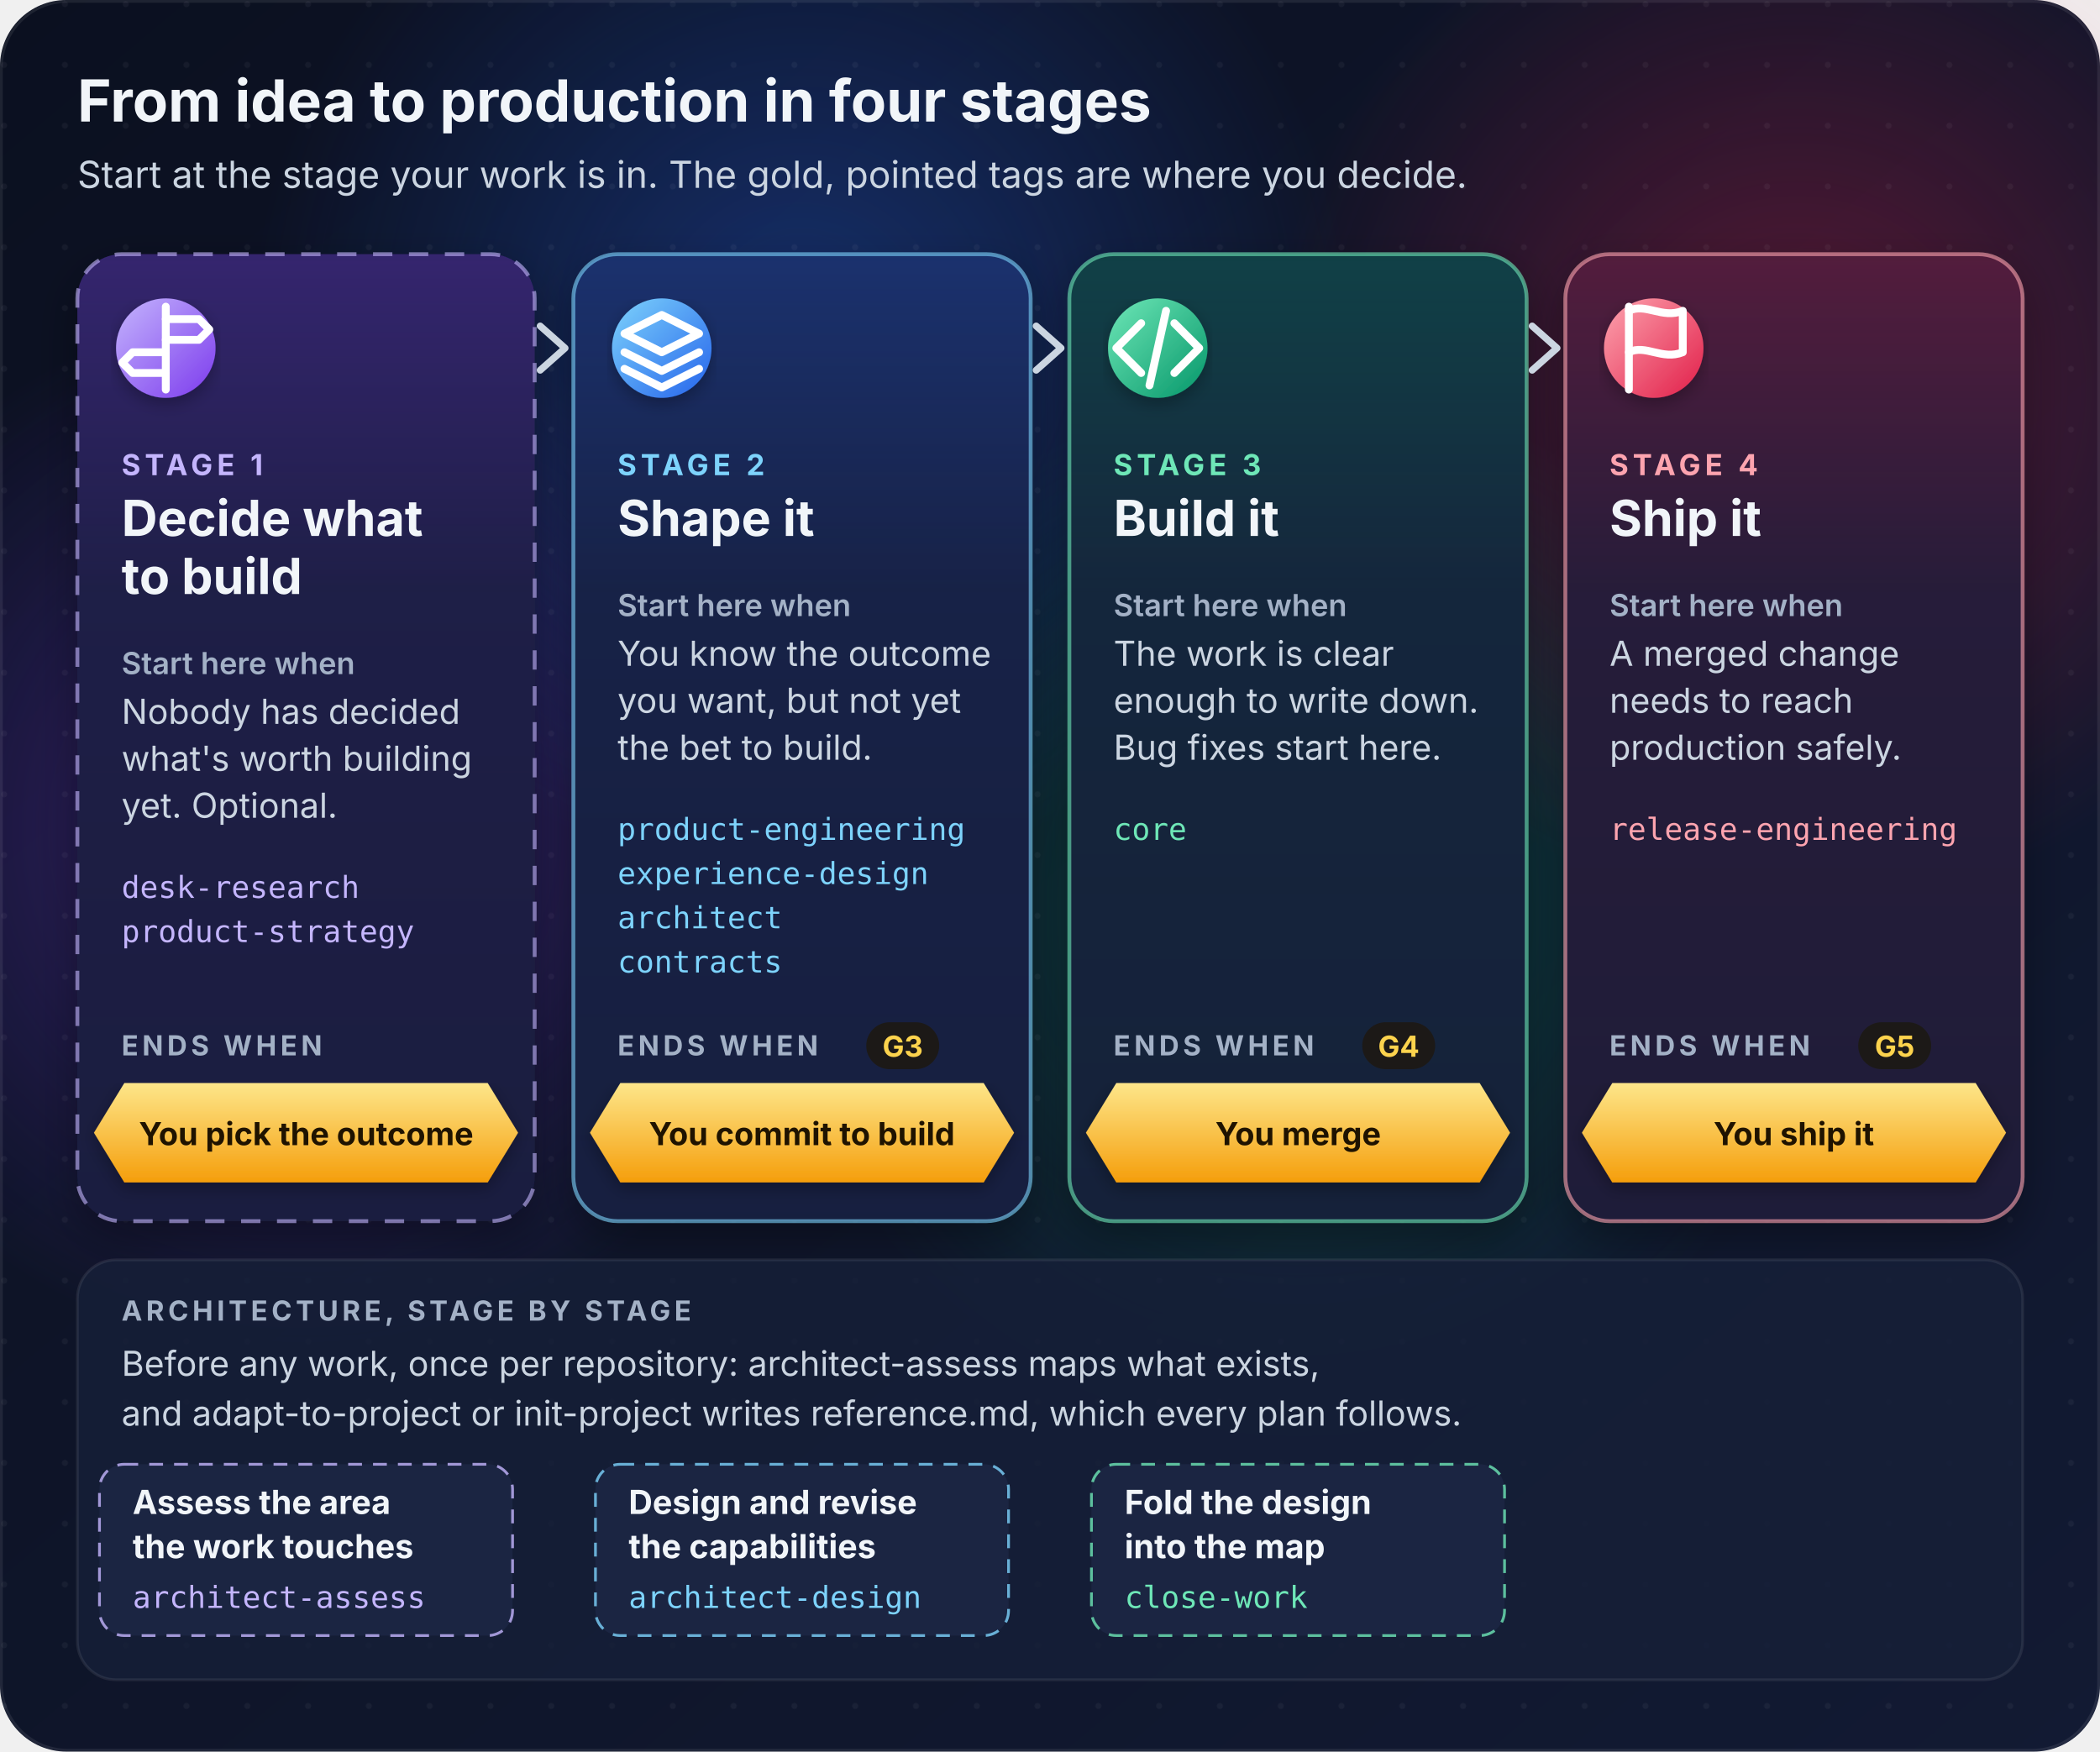
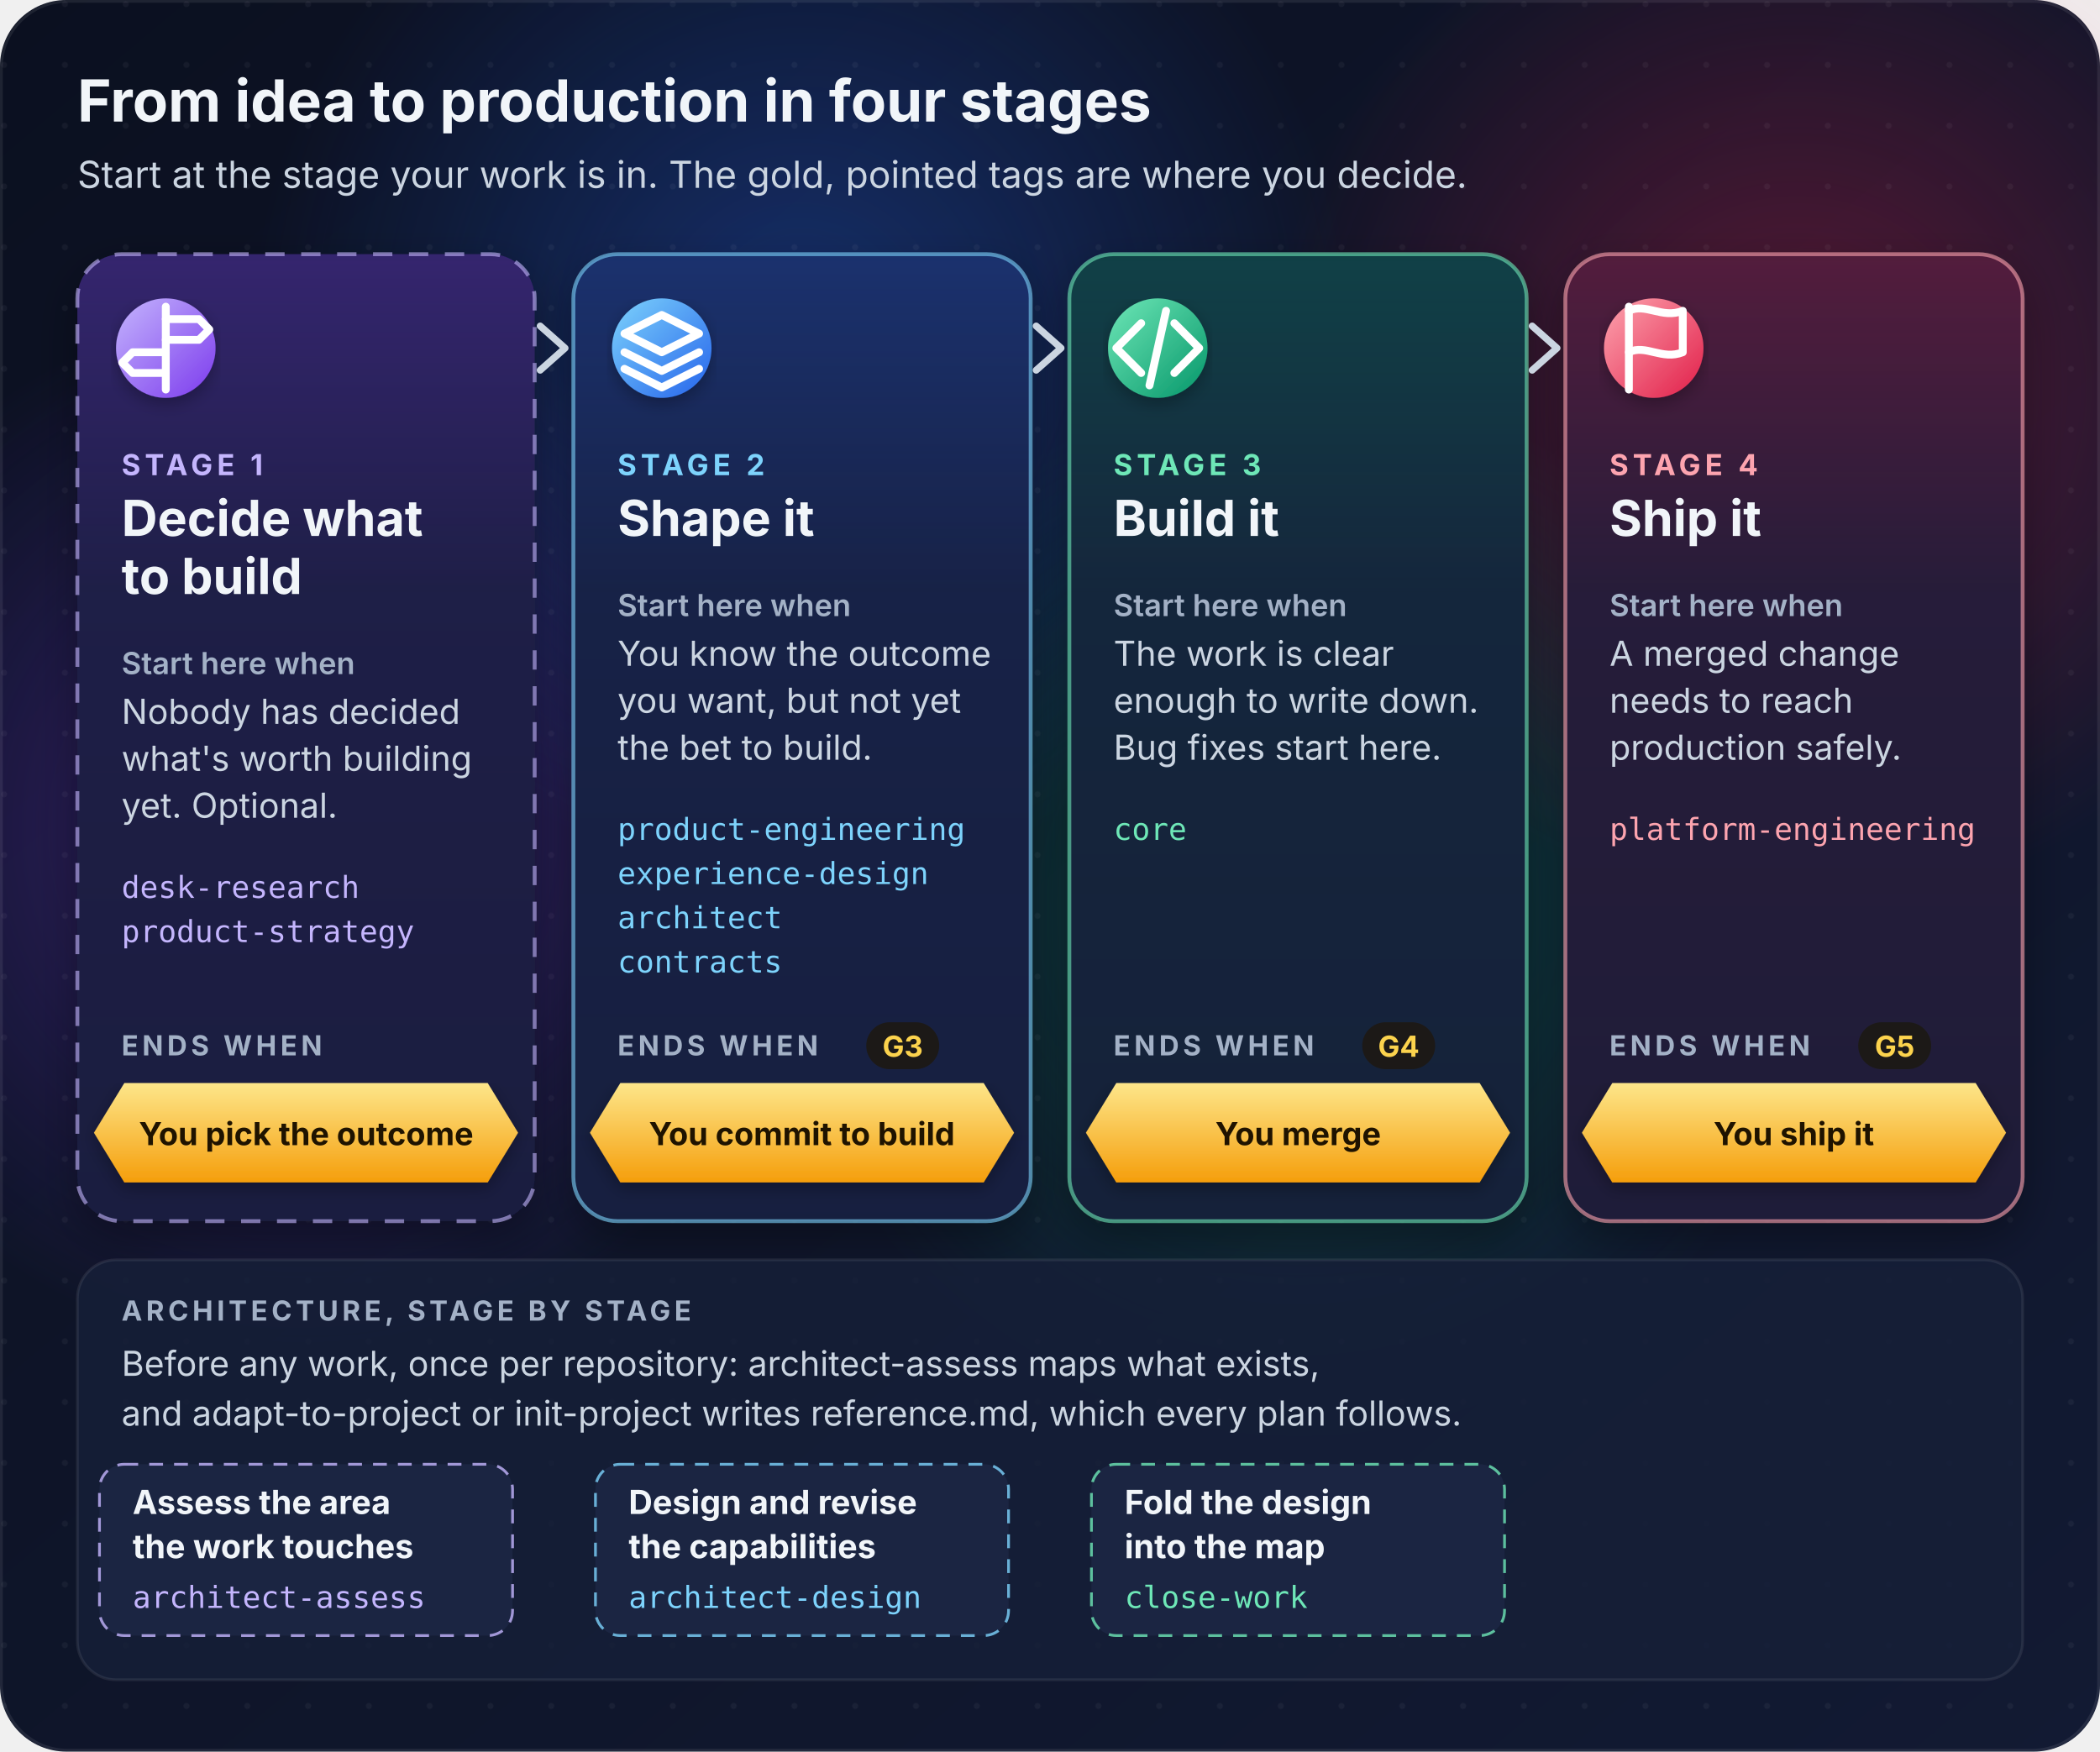
<svg xmlns="http://www.w3.org/2000/svg" viewBox="0 0 760 634" width="760" height="634" role="img" aria-labelledby="ot od">
  <defs>
    <linearGradient id="bg" x1="0" y1="0" x2="1" y2="1">
      <stop offset="0" stop-color="#0b1020" />
      <stop offset="1" stop-color="#121a33" />
    </linearGradient>
    <linearGradient id="gold" x1="0" y1="0" x2="0" y2="1">
      <stop offset="0" stop-color="#fde68a" />
      <stop offset="1" stop-color="#f59e0b" />
    </linearGradient>
    <pattern id="dots" width="22" height="22" patternUnits="userSpaceOnUse">
      <circle cx="1.5" cy="1.5" r="1.1" fill="#ffffff" fill-opacity="0.045" />
    </pattern>
    <filter id="lift" x="-10%" y="-10%" width="120%" height="140%">
      <feDropShadow dx="0" dy="6" stdDeviation="8" flood-color="#000000" flood-opacity="0.35" />
    </filter>
    <filter id="soft" x="-5%" y="-5%" width="110%" height="130%">
      <feDropShadow dx="0" dy="2" stdDeviation="3" flood-color="#000000" flood-opacity="0.3" />
    </filter>
    <marker id="arrow" viewBox="0 0 10 10" refX="8" refY="5" markerWidth="6" markerHeight="6" orient="auto">
      <path d="M0,0 L10,5 L0,10 z" fill="#8494b3" />
    </marker>
    <linearGradient id="g-decide" x1="0" y1="0" x2="1" y2="1">
      <stop offset="0" stop-color="#c4b5fd" />
      <stop offset="1" stop-color="#7c3aed" />
    </linearGradient>
    <linearGradient id="col-decide" x1="0" y1="0" x2="0" y2="1">
      <stop offset="0" stop-color="#7c3aed" stop-opacity="0.30" />
      <stop offset="0.35" stop-color="#7c3aed" stop-opacity="0.08" />
      <stop offset="1" stop-color="#7c3aed" stop-opacity="0.04" />
    </linearGradient>
    <radialGradient id="glow-decide">
      <stop offset="0" stop-color="#7c3aed" stop-opacity="0.35" />
      <stop offset="1" stop-color="#7c3aed" stop-opacity="0" />
    </radialGradient>
    <marker id="arrow-decide" viewBox="0 0 10 10" refX="8" refY="5" markerWidth="6" markerHeight="6" orient="auto">
      <path d="M0,0 L10,5 L0,10 z" fill="#c4b5fd" />
    </marker>
    <linearGradient id="g-shape" x1="0" y1="0" x2="1" y2="1">
      <stop offset="0" stop-color="#7dd3fc" />
      <stop offset="1" stop-color="#2563eb" />
    </linearGradient>
    <linearGradient id="col-shape" x1="0" y1="0" x2="0" y2="1">
      <stop offset="0" stop-color="#2563eb" stop-opacity="0.30" />
      <stop offset="0.35" stop-color="#2563eb" stop-opacity="0.08" />
      <stop offset="1" stop-color="#2563eb" stop-opacity="0.04" />
    </linearGradient>
    <radialGradient id="glow-shape">
      <stop offset="0" stop-color="#2563eb" stop-opacity="0.35" />
      <stop offset="1" stop-color="#2563eb" stop-opacity="0" />
    </radialGradient>
    <marker id="arrow-shape" viewBox="0 0 10 10" refX="8" refY="5" markerWidth="6" markerHeight="6" orient="auto">
      <path d="M0,0 L10,5 L0,10 z" fill="#7dd3fc" />
    </marker>
    <linearGradient id="g-build" x1="0" y1="0" x2="1" y2="1">
      <stop offset="0" stop-color="#6ee7b7" />
      <stop offset="1" stop-color="#059669" />
    </linearGradient>
    <linearGradient id="col-build" x1="0" y1="0" x2="0" y2="1">
      <stop offset="0" stop-color="#059669" stop-opacity="0.30" />
      <stop offset="0.35" stop-color="#059669" stop-opacity="0.08" />
      <stop offset="1" stop-color="#059669" stop-opacity="0.04" />
    </linearGradient>
    <radialGradient id="glow-build">
      <stop offset="0" stop-color="#059669" stop-opacity="0.35" />
      <stop offset="1" stop-color="#059669" stop-opacity="0" />
    </radialGradient>
    <marker id="arrow-build" viewBox="0 0 10 10" refX="8" refY="5" markerWidth="6" markerHeight="6" orient="auto">
      <path d="M0,0 L10,5 L0,10 z" fill="#6ee7b7" />
    </marker>
    <linearGradient id="g-ship" x1="0" y1="0" x2="1" y2="1">
      <stop offset="0" stop-color="#fda4af" />
      <stop offset="1" stop-color="#e11d48" />
    </linearGradient>
    <linearGradient id="col-ship" x1="0" y1="0" x2="0" y2="1">
      <stop offset="0" stop-color="#e11d48" stop-opacity="0.30" />
      <stop offset="0.35" stop-color="#e11d48" stop-opacity="0.08" />
      <stop offset="1" stop-color="#e11d48" stop-opacity="0.04" />
    </linearGradient>
    <radialGradient id="glow-ship">
      <stop offset="0" stop-color="#e11d48" stop-opacity="0.35" />
      <stop offset="1" stop-color="#e11d48" stop-opacity="0" />
    </radialGradient>
    <marker id="arrow-ship" viewBox="0 0 10 10" refX="8" refY="5" markerWidth="6" markerHeight="6" orient="auto">
      <path d="M0,0 L10,5 L0,10 z" fill="#fda4af" />
    </marker>
  </defs>
  <rect width="760" height="634" rx="24" fill="url(#bg)" />
  <circle cx="110" cy="300" r="190" fill="url(#glow-decide)" />
  <circle cx="290" cy="120" r="200" fill="url(#glow-shape)" />
  <circle cx="470" cy="330" r="190" fill="url(#glow-build)" />
  <circle cx="650" cy="140" r="190" fill="url(#glow-ship)" />
  <rect width="760" height="634" rx="24" fill="url(#dots)" />
  <rect x="0.5" y="0.5" width="759" height="633" rx="24" fill="none" stroke="#ffffff" stroke-opacity="0.08" />
  <text x="28.0" y="44.0" font-family="Inter, -apple-system, BlinkMacSystemFont, 'Segoe UI', Roboto, Helvetica, Arial, sans-serif" font-size="21" font-weight="750" fill="#f1f5f9" text-anchor="start">From idea to production in four stages</text>
  <text x="28.0" y="68.0" font-family="Inter, -apple-system, BlinkMacSystemFont, 'Segoe UI', Roboto, Helvetica, Arial, sans-serif" font-size="13.5" font-weight="400" fill="#cbd5e1" text-anchor="start">Start at the stage your work is in. The gold, pointed tags are where you decide.</text>
  <rect x="28.0" y="92" width="165.5" height="350" rx="16" fill="#161f38" filter="url(#lift)" />
  <rect x="28.0" y="92" width="165.5" height="350" rx="16" fill="url(#col-decide)" stroke="#c4b5fd" stroke-opacity="0.6" stroke-width="1.4" stroke-dasharray="7 6" />
  <circle cx="60.0" cy="126" r="18" fill="url(#g-decide)" filter="url(#soft)" />
  <g transform="translate(60.0,126) scale(1.500)" fill="none" stroke="#ffffff" stroke-width="1.9" stroke-linecap="round" stroke-linejoin="round">
    <path d="M0,10 L0,-10" />
    <path d="M0,-7 L8,-7 L10.5,-4.5 L8,-2 L0,-2" />
    <path d="M0,1 L-8,1 L-10.5,3.5 L-8,6 L0,6" />
  </g>
  <text x="44.0" y="172.0" font-family="Inter, -apple-system, BlinkMacSystemFont, 'Segoe UI', Roboto, Helvetica, Arial, sans-serif" font-size="10.5" font-weight="700" fill="#c4b5fd" text-anchor="start" letter-spacing="1.6">STAGE 1</text>
  <text x="44.0" y="194.0" font-family="Inter, -apple-system, BlinkMacSystemFont, 'Segoe UI', Roboto, Helvetica, Arial, sans-serif" font-size="18" font-weight="750" fill="#f1f5f9" text-anchor="start">Decide what</text>
  <text x="44.0" y="215.0" font-family="Inter, -apple-system, BlinkMacSystemFont, 'Segoe UI', Roboto, Helvetica, Arial, sans-serif" font-size="18" font-weight="750" fill="#f1f5f9" text-anchor="start">to build</text>
  <text x="44.0" y="244.0" font-family="Inter, -apple-system, BlinkMacSystemFont, 'Segoe UI', Roboto, Helvetica, Arial, sans-serif" font-size="11" font-weight="600" fill="#a3b1c6" text-anchor="start">Start here when</text>
  <text x="44.0" y="262.0" font-family="Inter, -apple-system, BlinkMacSystemFont, 'Segoe UI', Roboto, Helvetica, Arial, sans-serif" font-size="12.5" font-weight="400" fill="#cbd5e1" text-anchor="start">Nobody has decided</text>
  <text x="44.0" y="279.0" font-family="Inter, -apple-system, BlinkMacSystemFont, 'Segoe UI', Roboto, Helvetica, Arial, sans-serif" font-size="12.5" font-weight="400" fill="#cbd5e1" text-anchor="start">what's worth building</text>
  <text x="44.0" y="296.0" font-family="Inter, -apple-system, BlinkMacSystemFont, 'Segoe UI', Roboto, Helvetica, Arial, sans-serif" font-size="12.5" font-weight="400" fill="#cbd5e1" text-anchor="start">yet. Optional.</text>
  <text x="44.0" y="325.0" font-family="'JetBrains Mono', ui-monospace, SFMono-Regular, Menlo, Consolas, monospace" font-size="11" font-weight="400" fill="#c4b5fd" text-anchor="start">desk-research</text>
  <text x="44.0" y="341.0" font-family="'JetBrains Mono', ui-monospace, SFMono-Regular, Menlo, Consolas, monospace" font-size="11" font-weight="400" fill="#c4b5fd" text-anchor="start">product-strategy</text>
  <text x="44.0" y="382.0" font-family="Inter, -apple-system, BlinkMacSystemFont, 'Segoe UI', Roboto, Helvetica, Arial, sans-serif" font-size="10" font-weight="700" fill="#a3b1c6" text-anchor="start" letter-spacing="1.4">ENDS WHEN</text>
  <polygon points="34.0,410.0 45.0,392 176.5,392 187.5,410.0 176.5,428 45.0,428" fill="url(#gold)" filter="url(#soft)" />
  <text x="110.8" y="414.5" font-family="Inter, -apple-system, BlinkMacSystemFont, 'Segoe UI', Roboto, Helvetica, Arial, sans-serif" font-size="11.5" font-weight="700" fill="#1f1300" text-anchor="middle">You pick the outcome</text>
  <rect x="207.5" y="92" width="165.5" height="350" rx="16" fill="#161f38" filter="url(#lift)" />
  <rect x="207.5" y="92" width="165.5" height="350" rx="16" fill="url(#col-shape)" stroke="#7dd3fc" stroke-opacity="0.6" stroke-width="1.4" />
  <circle cx="239.5" cy="126" r="18" fill="url(#g-shape)" filter="url(#soft)" />
  <g transform="translate(239.5,126) scale(1.500)" fill="none" stroke="#ffffff" stroke-width="1.9" stroke-linecap="round" stroke-linejoin="round">
    <path d="M0,-8 L9,-3.5 L0,1 L-9,-3.5 Z" />
    <path d="M-9,1 L0,5.5 L9,1" />
    <path d="M-9,5 L0,9.5 L9,5" />
  </g>
  <text x="223.5" y="172.0" font-family="Inter, -apple-system, BlinkMacSystemFont, 'Segoe UI', Roboto, Helvetica, Arial, sans-serif" font-size="10.5" font-weight="700" fill="#7dd3fc" text-anchor="start" letter-spacing="1.6">STAGE 2</text>
  <text x="223.5" y="194.0" font-family="Inter, -apple-system, BlinkMacSystemFont, 'Segoe UI', Roboto, Helvetica, Arial, sans-serif" font-size="18" font-weight="750" fill="#f1f5f9" text-anchor="start">Shape it</text>
  <text x="223.5" y="223.0" font-family="Inter, -apple-system, BlinkMacSystemFont, 'Segoe UI', Roboto, Helvetica, Arial, sans-serif" font-size="11" font-weight="600" fill="#a3b1c6" text-anchor="start">Start here when</text>
  <text x="223.5" y="241.0" font-family="Inter, -apple-system, BlinkMacSystemFont, 'Segoe UI', Roboto, Helvetica, Arial, sans-serif" font-size="12.5" font-weight="400" fill="#cbd5e1" text-anchor="start">You know the outcome</text>
  <text x="223.5" y="258.0" font-family="Inter, -apple-system, BlinkMacSystemFont, 'Segoe UI', Roboto, Helvetica, Arial, sans-serif" font-size="12.5" font-weight="400" fill="#cbd5e1" text-anchor="start">you want, but not yet</text>
  <text x="223.5" y="275.0" font-family="Inter, -apple-system, BlinkMacSystemFont, 'Segoe UI', Roboto, Helvetica, Arial, sans-serif" font-size="12.5" font-weight="400" fill="#cbd5e1" text-anchor="start">the bet to build.</text>
  <text x="223.5" y="304.0" font-family="'JetBrains Mono', ui-monospace, SFMono-Regular, Menlo, Consolas, monospace" font-size="11" font-weight="400" fill="#7dd3fc" text-anchor="start">product-engineering</text>
  <text x="223.5" y="320.0" font-family="'JetBrains Mono', ui-monospace, SFMono-Regular, Menlo, Consolas, monospace" font-size="11" font-weight="400" fill="#7dd3fc" text-anchor="start">experience-design</text>
  <text x="223.5" y="336.0" font-family="'JetBrains Mono', ui-monospace, SFMono-Regular, Menlo, Consolas, monospace" font-size="11" font-weight="400" fill="#7dd3fc" text-anchor="start">architect</text>
  <text x="223.5" y="352.0" font-family="'JetBrains Mono', ui-monospace, SFMono-Regular, Menlo, Consolas, monospace" font-size="11" font-weight="400" fill="#7dd3fc" text-anchor="start">contracts</text>
  <text x="223.5" y="382.0" font-family="Inter, -apple-system, BlinkMacSystemFont, 'Segoe UI', Roboto, Helvetica, Arial, sans-serif" font-size="10" font-weight="700" fill="#a3b1c6" text-anchor="start" letter-spacing="1.4">ENDS WHEN</text>
  <rect x="313.5" y="370.0" width="26.4" height="17" rx="8.5" fill="#1c1917" />
  <text x="326.7" y="382.5" font-family="Inter, -apple-system, BlinkMacSystemFont, 'Segoe UI', Roboto, Helvetica, Arial, sans-serif" font-size="10.5" font-weight="700" fill="#fcd34d" text-anchor="middle">G3</text>
  <polygon points="213.5,410.0 224.5,392 356.0,392 367.0,410.0 356.0,428 224.5,428" fill="url(#gold)" filter="url(#soft)" />
  <text x="290.2" y="414.5" font-family="Inter, -apple-system, BlinkMacSystemFont, 'Segoe UI', Roboto, Helvetica, Arial, sans-serif" font-size="11.5" font-weight="700" fill="#1f1300" text-anchor="middle">You commit to build</text>
  <rect x="387.0" y="92" width="165.5" height="350" rx="16" fill="#161f38" filter="url(#lift)" />
  <rect x="387.0" y="92" width="165.5" height="350" rx="16" fill="url(#col-build)" stroke="#6ee7b7" stroke-opacity="0.6" stroke-width="1.4" />
  <circle cx="419.0" cy="126" r="18" fill="url(#g-build)" filter="url(#soft)" />
  <g transform="translate(419.0,126) scale(1.500)" fill="none" stroke="#ffffff" stroke-width="1.9" stroke-linecap="round" stroke-linejoin="round">
    <path d="M-4,-6 L-10,0 L-4,6" />
    <path d="M4,-6 L10,0 L4,6" />
    <path d="M2,-9 L-2,9" />
  </g>
  <text x="403.0" y="172.0" font-family="Inter, -apple-system, BlinkMacSystemFont, 'Segoe UI', Roboto, Helvetica, Arial, sans-serif" font-size="10.5" font-weight="700" fill="#6ee7b7" text-anchor="start" letter-spacing="1.6">STAGE 3</text>
  <text x="403.0" y="194.0" font-family="Inter, -apple-system, BlinkMacSystemFont, 'Segoe UI', Roboto, Helvetica, Arial, sans-serif" font-size="18" font-weight="750" fill="#f1f5f9" text-anchor="start">Build it</text>
  <text x="403.0" y="223.0" font-family="Inter, -apple-system, BlinkMacSystemFont, 'Segoe UI', Roboto, Helvetica, Arial, sans-serif" font-size="11" font-weight="600" fill="#a3b1c6" text-anchor="start">Start here when</text>
  <text x="403.0" y="241.0" font-family="Inter, -apple-system, BlinkMacSystemFont, 'Segoe UI', Roboto, Helvetica, Arial, sans-serif" font-size="12.5" font-weight="400" fill="#cbd5e1" text-anchor="start">The work is clear</text>
  <text x="403.0" y="258.0" font-family="Inter, -apple-system, BlinkMacSystemFont, 'Segoe UI', Roboto, Helvetica, Arial, sans-serif" font-size="12.5" font-weight="400" fill="#cbd5e1" text-anchor="start">enough to write down.</text>
  <text x="403.0" y="275.0" font-family="Inter, -apple-system, BlinkMacSystemFont, 'Segoe UI', Roboto, Helvetica, Arial, sans-serif" font-size="12.5" font-weight="400" fill="#cbd5e1" text-anchor="start">Bug fixes start here.</text>
  <text x="403.0" y="304.0" font-family="'JetBrains Mono', ui-monospace, SFMono-Regular, Menlo, Consolas, monospace" font-size="11" font-weight="400" fill="#6ee7b7" text-anchor="start">core</text>
  <text x="403.0" y="382.0" font-family="Inter, -apple-system, BlinkMacSystemFont, 'Segoe UI', Roboto, Helvetica, Arial, sans-serif" font-size="10" font-weight="700" fill="#a3b1c6" text-anchor="start" letter-spacing="1.4">ENDS WHEN</text>
  <rect x="493.0" y="370.0" width="26.4" height="17" rx="8.5" fill="#1c1917" />
  <text x="506.2" y="382.5" font-family="Inter, -apple-system, BlinkMacSystemFont, 'Segoe UI', Roboto, Helvetica, Arial, sans-serif" font-size="10.5" font-weight="700" fill="#fcd34d" text-anchor="middle">G4</text>
  <polygon points="393.0,410.0 404.0,392 535.5,392 546.5,410.0 535.5,428 404.0,428" fill="url(#gold)" filter="url(#soft)" />
  <text x="469.8" y="414.5" font-family="Inter, -apple-system, BlinkMacSystemFont, 'Segoe UI', Roboto, Helvetica, Arial, sans-serif" font-size="11.5" font-weight="700" fill="#1f1300" text-anchor="middle">You merge</text>
  <rect x="566.5" y="92" width="165.5" height="350" rx="16" fill="#161f38" filter="url(#lift)" />
  <rect x="566.5" y="92" width="165.5" height="350" rx="16" fill="url(#col-ship)" stroke="#fda4af" stroke-opacity="0.6" stroke-width="1.4" />
  <circle cx="598.5" cy="126" r="18" fill="url(#g-ship)" filter="url(#soft)" />
  <g transform="translate(598.5,126) scale(1.500)" fill="none" stroke="#ffffff" stroke-width="1.9" stroke-linecap="round" stroke-linejoin="round">
    <path d="M-6,10 L-6,-10" />
    <path d="M-6,-9 C-2,-11 2,-7 7,-9 L7,1 C2,3 -2,-1 -6,1" />
  </g>
  <text x="582.5" y="172.0" font-family="Inter, -apple-system, BlinkMacSystemFont, 'Segoe UI', Roboto, Helvetica, Arial, sans-serif" font-size="10.5" font-weight="700" fill="#fda4af" text-anchor="start" letter-spacing="1.6">STAGE 4</text>
  <text x="582.5" y="194.0" font-family="Inter, -apple-system, BlinkMacSystemFont, 'Segoe UI', Roboto, Helvetica, Arial, sans-serif" font-size="18" font-weight="750" fill="#f1f5f9" text-anchor="start">Ship it</text>
  <text x="582.5" y="223.0" font-family="Inter, -apple-system, BlinkMacSystemFont, 'Segoe UI', Roboto, Helvetica, Arial, sans-serif" font-size="11" font-weight="600" fill="#a3b1c6" text-anchor="start">Start here when</text>
  <text x="582.5" y="241.0" font-family="Inter, -apple-system, BlinkMacSystemFont, 'Segoe UI', Roboto, Helvetica, Arial, sans-serif" font-size="12.5" font-weight="400" fill="#cbd5e1" text-anchor="start">A merged change</text>
  <text x="582.5" y="258.0" font-family="Inter, -apple-system, BlinkMacSystemFont, 'Segoe UI', Roboto, Helvetica, Arial, sans-serif" font-size="12.5" font-weight="400" fill="#cbd5e1" text-anchor="start">needs to reach</text>
  <text x="582.5" y="275.0" font-family="Inter, -apple-system, BlinkMacSystemFont, 'Segoe UI', Roboto, Helvetica, Arial, sans-serif" font-size="12.5" font-weight="400" fill="#cbd5e1" text-anchor="start">production safely.</text>
-   <text x="582.5" y="304.0" font-family="'JetBrains Mono', ui-monospace, SFMono-Regular, Menlo, Consolas, monospace" font-size="11" font-weight="400" fill="#fda4af" text-anchor="start">release-engineering</text>
+   <text x="582.5" y="304.0" font-family="'JetBrains Mono', ui-monospace, SFMono-Regular, Menlo, Consolas, monospace" font-size="11" font-weight="400" fill="#fda4af" text-anchor="start">platform-engineering</text>
  <text x="582.5" y="382.0" font-family="Inter, -apple-system, BlinkMacSystemFont, 'Segoe UI', Roboto, Helvetica, Arial, sans-serif" font-size="10" font-weight="700" fill="#a3b1c6" text-anchor="start" letter-spacing="1.4">ENDS WHEN</text>
  <rect x="672.5" y="370.0" width="26.4" height="17" rx="8.5" fill="#1c1917" />
  <text x="685.7" y="382.5" font-family="Inter, -apple-system, BlinkMacSystemFont, 'Segoe UI', Roboto, Helvetica, Arial, sans-serif" font-size="10.5" font-weight="700" fill="#fcd34d" text-anchor="middle">G5</text>
  <polygon points="572.5,410.0 583.5,392 715.0,392 726.0,410.0 715.0,428 583.5,428" fill="url(#gold)" filter="url(#soft)" />
  <text x="649.2" y="414.5" font-family="Inter, -apple-system, BlinkMacSystemFont, 'Segoe UI', Roboto, Helvetica, Arial, sans-serif" font-size="11.5" font-weight="700" fill="#1f1300" text-anchor="middle">You ship it</text>
  <path d="M195.5,118 L204.5,126 L195.5,134" fill="none" stroke="#cbd5e1" stroke-width="2.5" stroke-linecap="round" stroke-linejoin="round" />
  <path d="M375.0,118 L384.0,126 L375.0,134" fill="none" stroke="#cbd5e1" stroke-width="2.5" stroke-linecap="round" stroke-linejoin="round" />
  <path d="M554.5,118 L563.5,126 L554.5,134" fill="none" stroke="#cbd5e1" stroke-width="2.5" stroke-linecap="round" stroke-linejoin="round" />
  <rect x="28" y="456" width="704" height="152" rx="14" fill="#161f38" fill-opacity="0.85" stroke="#ffffff" stroke-opacity="0.08" />
  <text x="44.0" y="478.0" font-family="Inter, -apple-system, BlinkMacSystemFont, 'Segoe UI', Roboto, Helvetica, Arial, sans-serif" font-size="10" font-weight="700" fill="#a3b1c6" text-anchor="start" letter-spacing="1.4">ARCHITECTURE, STAGE BY STAGE</text>
  <text x="44.0" y="498.0" font-family="Inter, -apple-system, BlinkMacSystemFont, 'Segoe UI', Roboto, Helvetica, Arial, sans-serif" font-size="12.5" font-weight="400" fill="#cbd5e1" text-anchor="start">Before any work, once per repository: architect-assess maps what exists,</text>
  <text x="44.0" y="516.0" font-family="Inter, -apple-system, BlinkMacSystemFont, 'Segoe UI', Roboto, Helvetica, Arial, sans-serif" font-size="12.5" font-weight="400" fill="#cbd5e1" text-anchor="start">and adapt-to-project or init-project writes reference.md, which every plan follows.</text>
  <rect x="36.0" y="530" width="149.5" height="62" rx="9" fill="#1b2542" stroke="#c4b5fd" stroke-opacity="0.8" stroke-dasharray="5 4" />
  <text x="48.0" y="548.0" font-family="Inter, -apple-system, BlinkMacSystemFont, 'Segoe UI', Roboto, Helvetica, Arial, sans-serif" font-size="12" font-weight="650" fill="#f1f5f9" text-anchor="start">Assess the area</text>
  <text x="48.0" y="564.0" font-family="Inter, -apple-system, BlinkMacSystemFont, 'Segoe UI', Roboto, Helvetica, Arial, sans-serif" font-size="12" font-weight="650" fill="#f1f5f9" text-anchor="start">the work touches</text>
  <text x="48.0" y="582.0" font-family="'JetBrains Mono', ui-monospace, SFMono-Regular, Menlo, Consolas, monospace" font-size="11" font-weight="400" fill="#c4b5fd" text-anchor="start">architect-assess</text>
  <rect x="215.5" y="530" width="149.5" height="62" rx="9" fill="#1b2542" stroke="#7dd3fc" stroke-opacity="0.8" stroke-dasharray="5 4" />
  <text x="227.5" y="548.0" font-family="Inter, -apple-system, BlinkMacSystemFont, 'Segoe UI', Roboto, Helvetica, Arial, sans-serif" font-size="12" font-weight="650" fill="#f1f5f9" text-anchor="start">Design and revise</text>
  <text x="227.5" y="564.0" font-family="Inter, -apple-system, BlinkMacSystemFont, 'Segoe UI', Roboto, Helvetica, Arial, sans-serif" font-size="12" font-weight="650" fill="#f1f5f9" text-anchor="start">the capabilities</text>
  <text x="227.5" y="582.0" font-family="'JetBrains Mono', ui-monospace, SFMono-Regular, Menlo, Consolas, monospace" font-size="11" font-weight="400" fill="#7dd3fc" text-anchor="start">architect-design</text>
  <rect x="395.0" y="530" width="149.5" height="62" rx="9" fill="#1b2542" stroke="#6ee7b7" stroke-opacity="0.8" stroke-dasharray="5 4" />
  <text x="407.0" y="548.0" font-family="Inter, -apple-system, BlinkMacSystemFont, 'Segoe UI', Roboto, Helvetica, Arial, sans-serif" font-size="12" font-weight="650" fill="#f1f5f9" text-anchor="start">Fold the design</text>
  <text x="407.0" y="564.0" font-family="Inter, -apple-system, BlinkMacSystemFont, 'Segoe UI', Roboto, Helvetica, Arial, sans-serif" font-size="12" font-weight="650" fill="#f1f5f9" text-anchor="start">into the map</text>
  <text x="407.0" y="582.0" font-family="'JetBrains Mono', ui-monospace, SFMono-Regular, Menlo, Consolas, monospace" font-size="11" font-weight="400" fill="#6ee7b7" text-anchor="start">close-work</text>
</svg>
